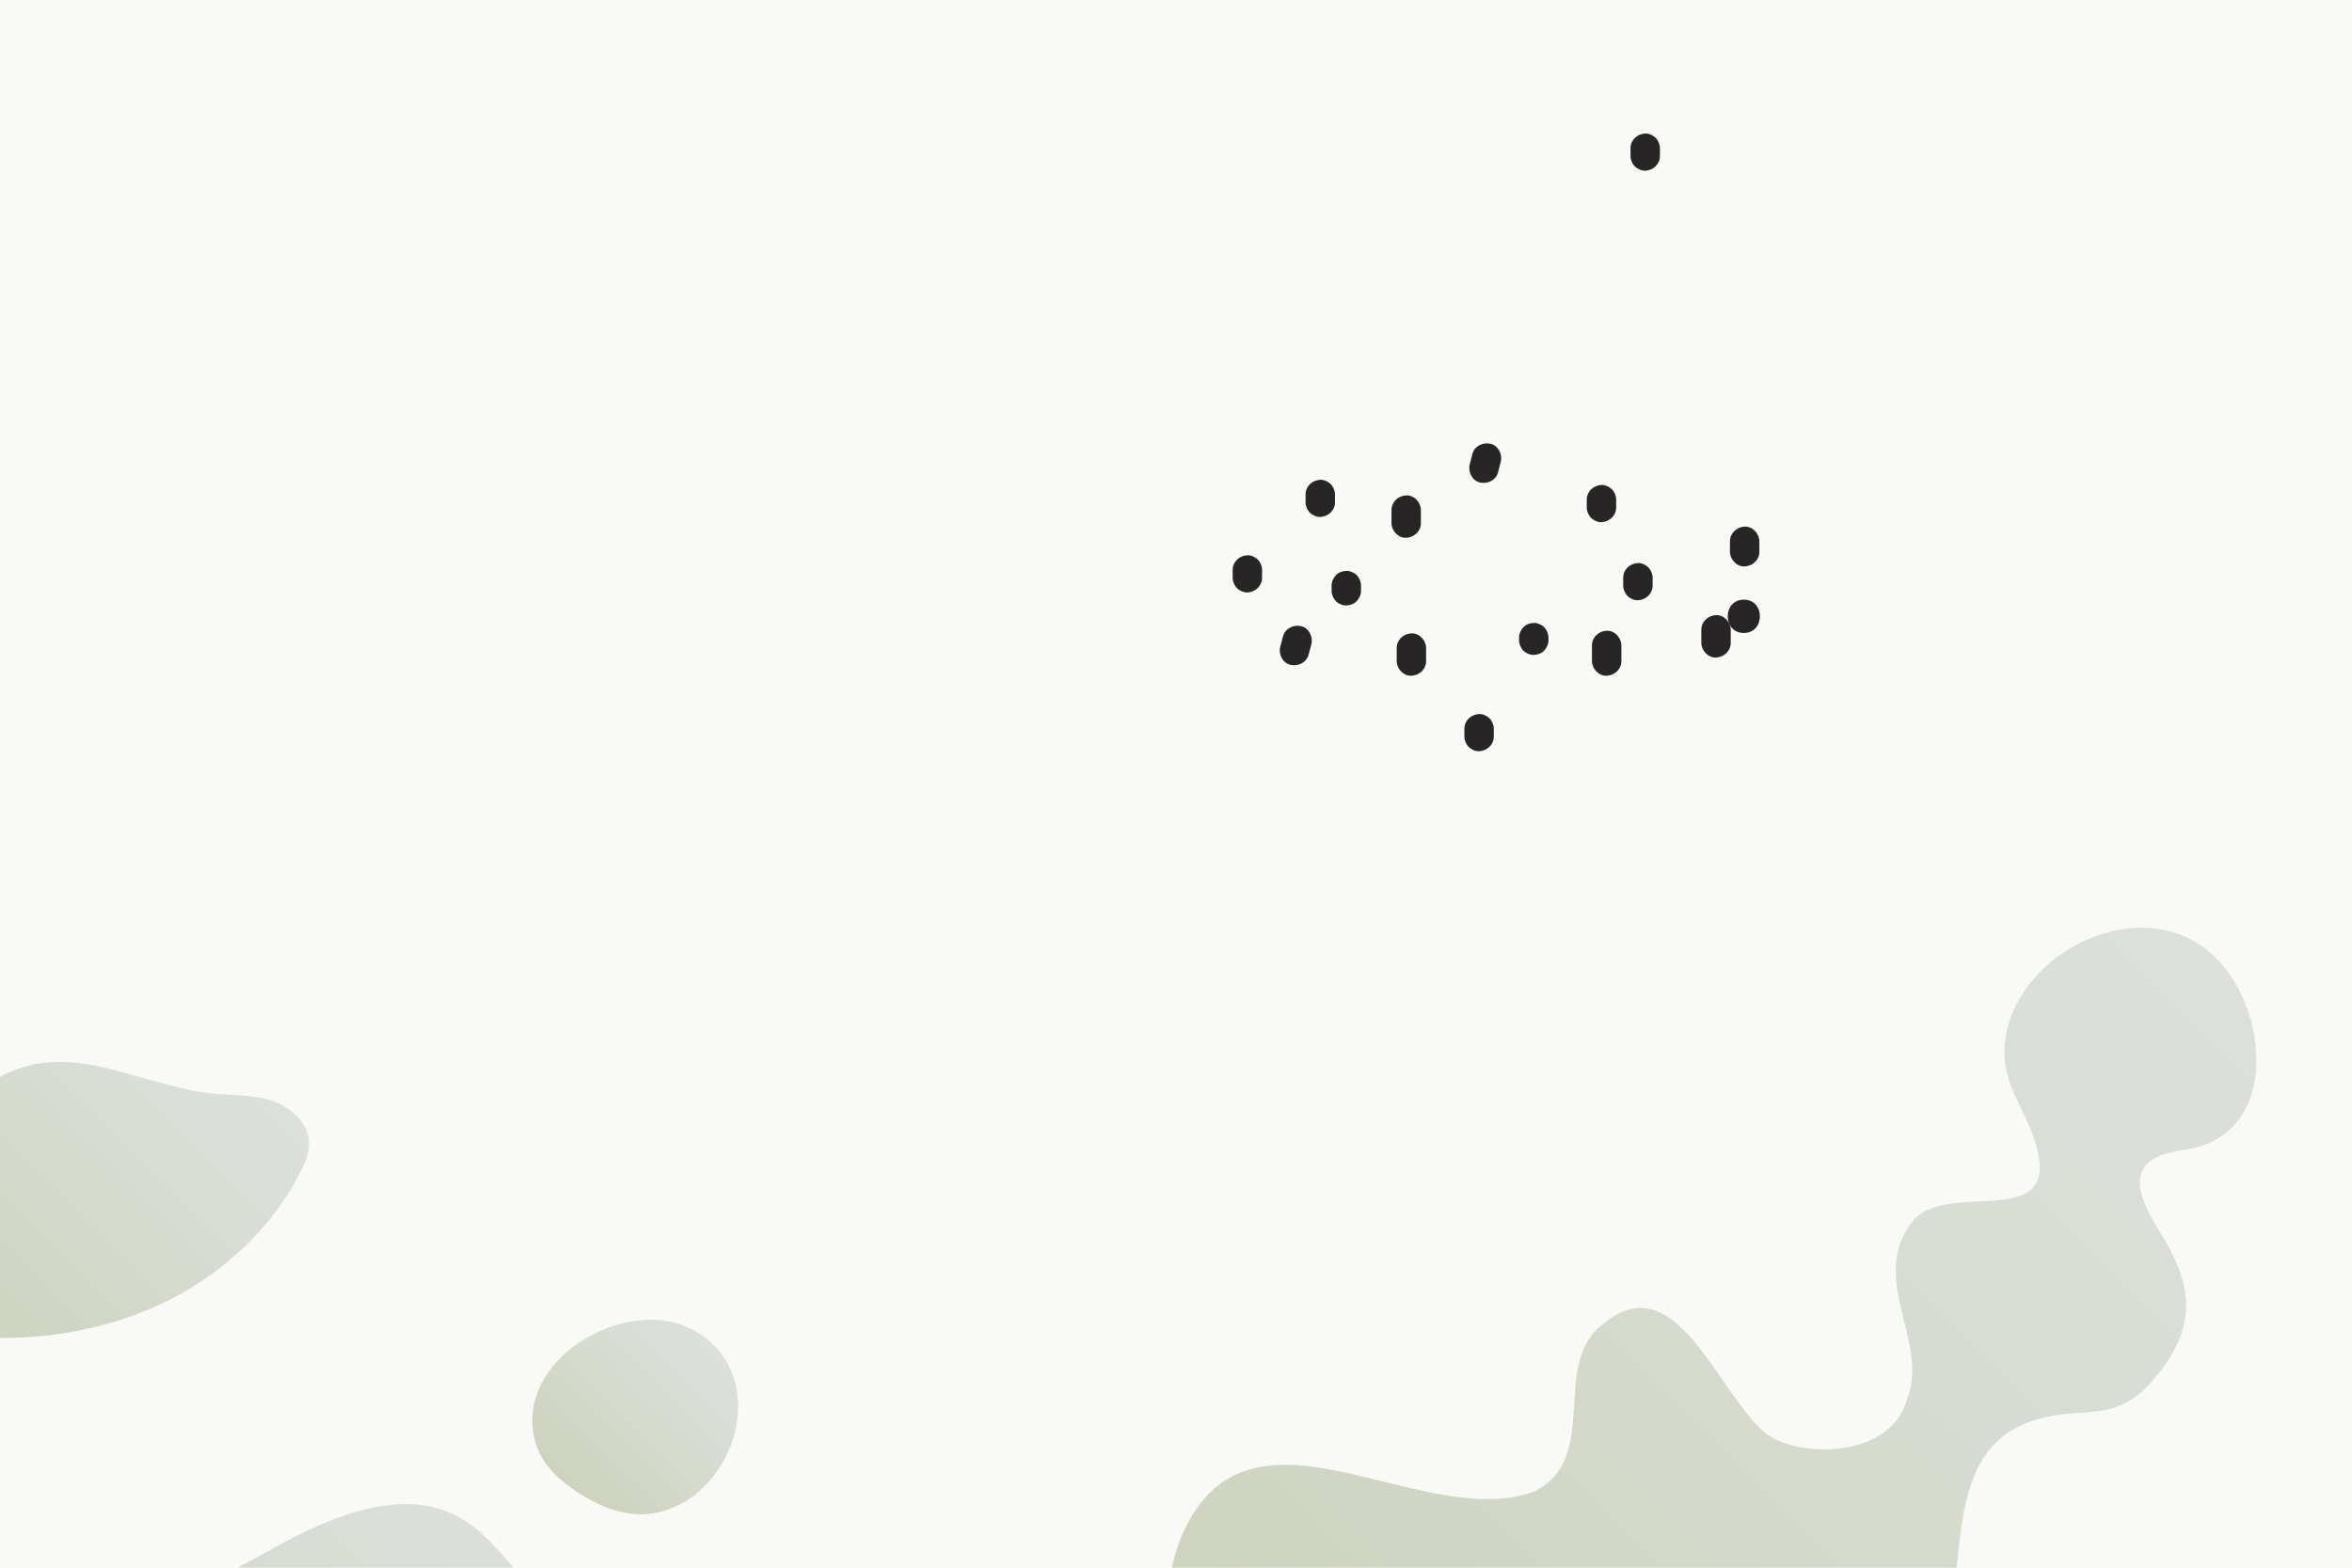
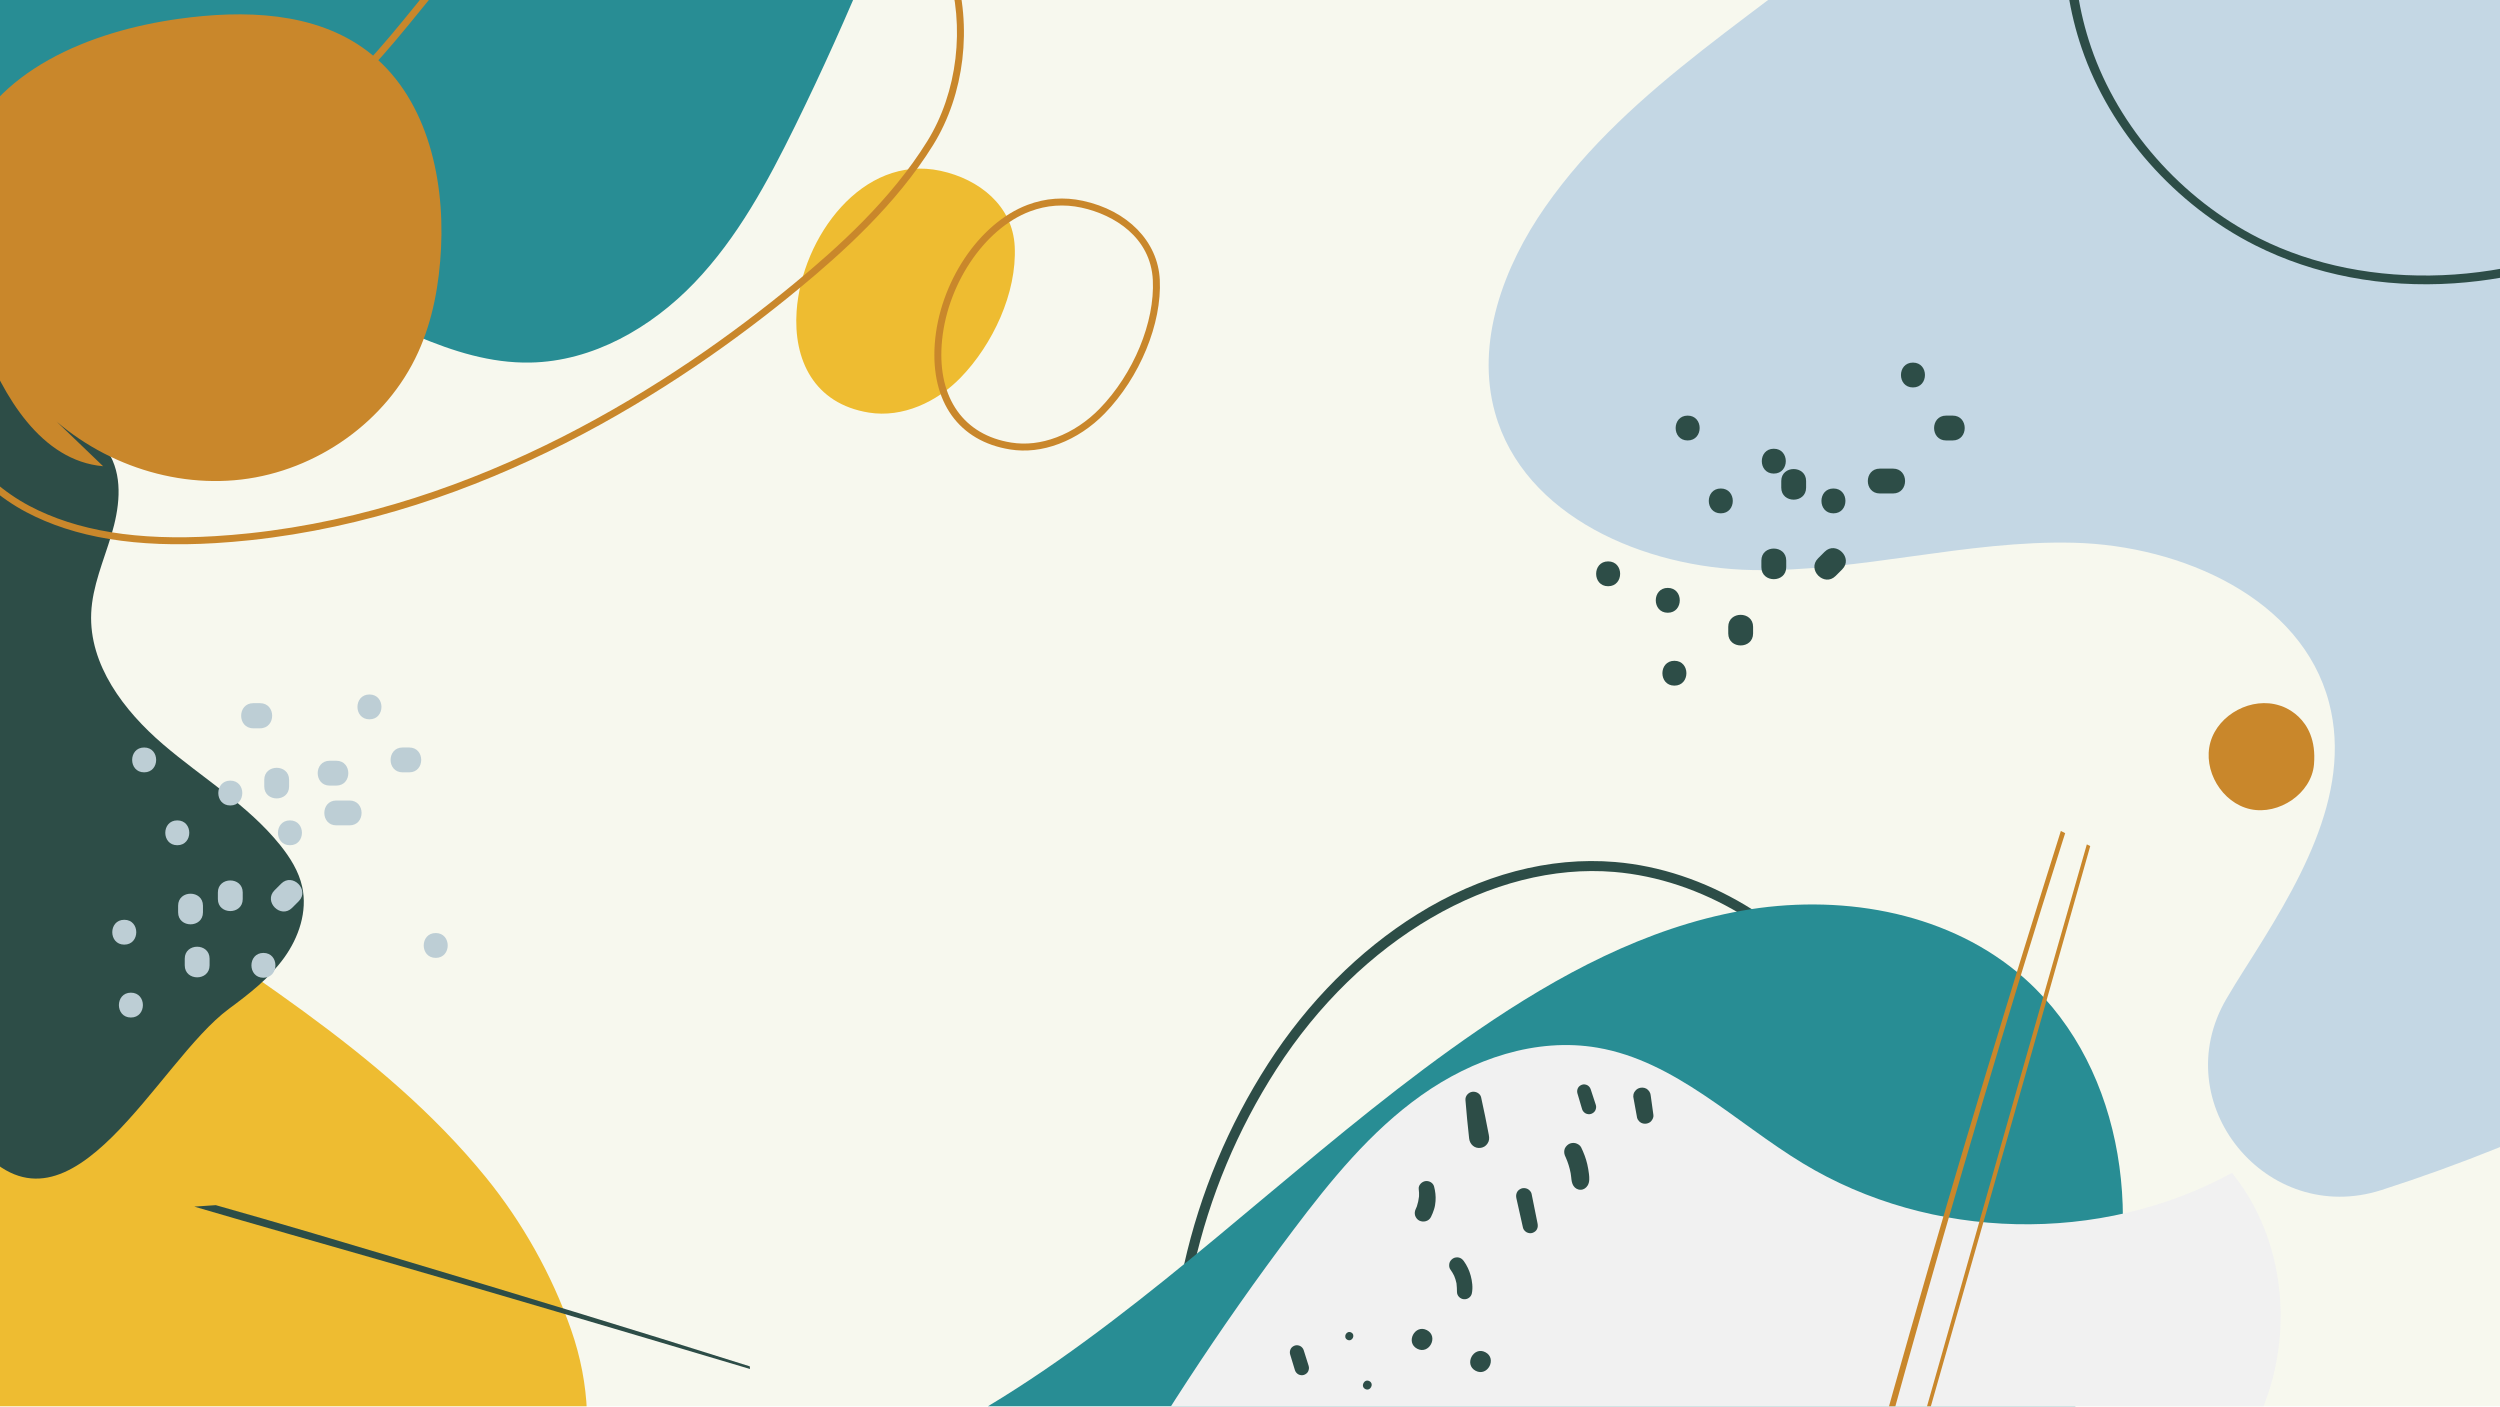
- <svg xmlns="http://www.w3.org/2000/svg" xmlns:xlink="http://www.w3.org/1999/xlink" version="1.1" x="0px" y="0px" viewBox="0 0 1200 800" style="enable-background:new 0 0 1200 800;" xml:space="preserve">
-   <g id="bg">
-     <rect style="fill:#F9FAF5;" width="1200" height="800" />
+ <svg xmlns="http://www.w3.org/2000/svg" xmlns:xlink="http://www.w3.org/1999/xlink" version="1.1" x="0px" y="0px" viewBox="0 0 752 423" style="enable-background:new 0 0 752 423;" xml:space="preserve">
+   <g id="BACKGROUND">
+     <rect x="164.5" y="-164.5" transform="matrix(6.123234e-17 -1 1 6.123234e-17 164.5 587.5)" style="fill:#F7F8EE;" width="423" height="752" />
  </g>
-   <g id="objects">
+   <g id="PRINT">
    <g>
-       <g>
-         <defs>
-           <rect id="SVGID_1_" width="1200" height="800" />
-         </defs>
-         <clipPath id="SVGID_00000023999000567927496530000007101471559119894946_">
-           <use xlink:href="#SVGID_1_" style="overflow:visible;" />
-         </clipPath>
-         <g style="clip-path:url(#SVGID_00000023999000567927496530000007101471559119894946_);">
-           <linearGradient id="SVGID_00000071530416885814799660000003126532430961709719_" gradientUnits="userSpaceOnUse" x1="273.044" y1="664.281" x2="512.071" y2="425.254">
-             <stop offset="0" style="stop-color:#CDD3BB" />
-             <stop offset="0.618" style="stop-color:#D7DCD3" />
-             <stop offset="1" style="stop-color:#DBE0DC" />
-           </linearGradient>
-           <path style="fill:url(#SVGID_00000071530416885814799660000003126532430961709719_);" d="M555.119,516.259      c-7.709-3.197-18.326-3.898-23.156-12.064c-5.442-9.201,1.207-20.534,2.663-31.13c4.496-32.742-24.415-52.494-52.017-57.986      c-20.037-3.985-32.068,11.773-45.815,23.403c-9.93,8.401-25.36,14.12-35.381,5.829c-15.016-12.424-7.344-51.135-12.105-68.874      c-5.581-20.796-18.214-39.358-40.744-43.276c-89.236-15.517-185.117,65.038-191.222,154.043      c-4.126,60.148,38.585,123.114,98.209,132.044c32.65,4.89,65.369-5.571,97.233-14.212c4.331-1.175,9.088-2.289,13.172-0.43      c9.691,4.411,6.316,18.816,9.297,29.042c11.522,39.496,86.581,4.408,113.232,21.152c26.073,16.38,37.021,51.555,75.945,47.566      c36.719-3.763,67.378-48.354,63.977-83.89c-1.664-17.381-13.12-35.943-30.174-42.323c-12.204-4.566-45.584,5.318-53.22-5.936      c-10.981-16.185,16.562-22.87,18.709-36.188C565.377,522.766,561.133,518.753,555.119,516.259z" transform="translate(701.8113, -305.2097) rotate(294.9258)" />
-           <linearGradient id="SVGID_00000021106390291901483470000007843655521468902295_" gradientUnits="userSpaceOnUse" x1="677.536" y1="939.117" x2="1129.188" y2="487.465">
-             <stop offset="0" style="stop-color:#CDD3BB" />
-             <stop offset="0.618" style="stop-color:#D7DCD3" />
-             <stop offset="1" style="stop-color:#DBE0DC" />
-           </linearGradient>
-           <path style="fill:url(#SVGID_00000021106390291901483470000007843655521468902295_);" d="M596.329,813.154      c0.554-12.185,3.646-24.25,9.259-35.085c35.882-69.26,120.129,3.833,177.263-16.943c33.752-16.876,8.438-63.286,33.752-84.381      c37.971-33.752,59.067,33.753,84.381,54.848c16.876,12.657,63.286,12.657,71.724-16.876      c12.657-29.533-21.095-63.286,4.219-92.819c20.256-20.256,79.801,9.062,59.657-44.134      c-4.819-12.726-13.191-24.553-13.823-38.144c-2.181-46.888,60.349-83.867,100.029-57.229      c34.794,23.36,43.883,97.289-8.389,104.376c-31.646,4.291-24.72,22.18-11.983,42.684c16.712,26.902,19.25,47.917-4.155,75.066      c-19.556,22.683-35.151,12.198-60.351,20.229c-48.164,15.349-32.536,75.149-47.045,112.434      c-38.466,98.846-146.205,161.711-249.661,125.093c-52.735-18.666-112.068-56.844-136.816-108.567      C598.375,841.135,595.697,827.067,596.329,813.154z" />
-           <linearGradient id="SVGID_00000175310995552267055940000002117978089571474362_" gradientUnits="userSpaceOnUse" x1="-219.239" y1="534.283" x2="272.465" y2="42.578">
-             <stop offset="0" style="stop-color:#CDD3BB" />
-             <stop offset="0.618" style="stop-color:#D7DCD3" />
-             <stop offset="1" style="stop-color:#DBE0DC" />
-           </linearGradient>
-           <path style="fill:url(#SVGID_00000175310995552267055940000002117978089571474362_);" d="M36.761-43.709      C75.888-76.802,120-102.552,146.224-83.004c38.57,28.751,6.556,99.394,12.721,137.632c6.686,41.462,40.07,68.413,68.056,96.393      c22.599,22.594,57.457,68.947,21.974,97.787c-11.744,9.545-27.999,10.916-41.709,17.323      c-16.919,7.906-29.739,24.067-33.589,42.341c-1.512,7.178-1.755,14.746-4.86,21.392c-6.479,13.866-22.92,19.428-37.647,23.592      c-20.605,5.826-69.756,9.783-66.243,41.854c2.809,25.647,37.931,38.373,50.572,57.714      c42.727,65.369-46.825,117.229-98.663,131.216c-67.81,18.296-139.921-0.455-203.29-25.921      c-39.523-15.883-60.37-64.136-60.182-104.96c0.153-33.321,14.388-62.095,47.536-73.02c17.27-5.691,36.637-4.743,53.268,2.607      c45.658,20.178,128.382,6.288,134.885-55.888c2.72-26.005-9.546-51.24-24.174-72.913      c-14.628-21.673-32.116-41.803-42.161-65.944c-23.407-56.251,4.339-109.886,38.689-154.359      C-26.876,18.67,3.098-15.237,36.761-43.709z" transform="translate(-853.4489, 765.0274) scale(0.5963078, 0.5963078)" />
-           <linearGradient id="SVGID_00000072986363637420529810000007982279640269357724_" gradientUnits="userSpaceOnUse" x1="50.905" y1="985.874" x2="261.726" y2="775.054">
-             <stop offset="0" style="stop-color:#CDD3BB" />
-             <stop offset="0.618" style="stop-color:#D7DCD3" />
-             <stop offset="1" style="stop-color:#DBE0DC" />
-           </linearGradient>
-           <path style="fill:url(#SVGID_00000072986363637420529810000007982279640269357724_);" d="M-5.897,925.043      c-28.911-17.442-52.688-53.052-28.659-79.516c24.588-27.078,85.262-13.903,117.642-26.888      c23.833-9.557,45.71-23.319,68.591-34.974c25.719-13.101,57.25-23.397,82.527-9.462c16.704,9.208,26.645,27.027,41.144,39.42      c17.052,14.575,39.647,21.032,57.764,34.259c45.167,32.975,26.384,81.893-26.043,80.495      c-42.315-1.128-80.622-24.839-122.772-26.749c-54.056-2.45-103.67,34.713-158.339,33.928      C16.059,935.413,4.734,931.456-5.897,925.043z" />
-           <linearGradient id="SVGID_00000085972388588799621580000012277644233808753551_" gradientUnits="userSpaceOnUse" x1="289.618" y1="758.78" x2="363.072" y2="685.326">
-             <stop offset="0" style="stop-color:#CDD3BB" />
-             <stop offset="0.618" style="stop-color:#D7DCD3" />
-             <stop offset="1" style="stop-color:#DBE0DC" />
-           </linearGradient>
-           <path style="fill:url(#SVGID_00000085972388588799621580000012277644233808753551_);" d="M273.781,737.869      c3.393,10.003,11.692,17.528,20.461,23.357c11.139,7.404,24.336,12.955,37.58,11.227c42.576-5.557,63.684-69.908,22.759-93.279      C319.569,659.179,259.295,695.15,273.781,737.869z" />
-           <linearGradient id="SVGID_00000067922890495641597320000002836514034130114206_" gradientUnits="userSpaceOnUse" x1="-31.379" y1="777.543" x2="134.152" y2="612.012">
-             <stop offset="0" style="stop-color:#CDD3BB" />
-             <stop offset="0.618" style="stop-color:#D7DCD3" />
-             <stop offset="1" style="stop-color:#DBE0DC" />
-           </linearGradient>
-           <path style="fill:url(#SVGID_00000067922890495641597320000002836514034130114206_);" d="M117.461,637.074      c12.383,2.112,25.232,0.977,37.432,3.973c12.2,2.996,24.421,11.964,25.285,24.496c0.444,6.443-2.182,12.681-5.112,18.437      c-16.936,33.261-45.963,59.747-79.601,75.922c-33.638,16.175-71.665,22.324-108.929,20.19c-8.198-0.47-17.09-1.654-22.861-7.495      c-5.665-5.733-6.813-14.409-7.625-22.427c-3.706-36.605-5.26-81.884,24.55-108.246      C28.433,599.624,65.985,628.294,117.461,637.074z" transform="scale(0.8748014, 0.8748014)" />
+       <defs>
+         <rect id="SVGID_1_" x="164.5" y="-164.5" transform="matrix(6.123234e-17 -1 1 6.123234e-17 164.5 587.5)" width="423" height="752" />
+       </defs>
+       <clipPath id="SVGID_00000018237266912563062290000014491882360085259686_">
+         <use xlink:href="#SVGID_1_" style="overflow:visible;" />
+       </clipPath>
+       <g style="clip-path:url(#SVGID_00000018237266912563062290000014491882360085259686_);">
+         <path style="fill:#2D4D47;" d="M579.423,381.528c-1.243-30.172-9.884-57.181-24.985-78.108     c-17.012-23.575-42.76-38.954-68.874-41.14c-36.592-3.063-76.468,20.229-101.612,59.335     c-11.738,18.254-20.099,38.246-24.851,59.42l-2.927-0.656c4.829-21.519,13.326-41.835,25.254-60.387     c11.938-18.565,27.439-34.109,44.831-44.95c19.184-11.959,39.777-17.405,59.555-15.752c26.976,2.258,53.539,18.099,71.058,42.374     c15.446,21.405,24.281,48.979,25.55,79.74L579.423,381.528z" />
+       </g>
+       <path style="clip-path:url(#SVGID_00000018237266912563062290000014491882360085259686_);fill:#EEBC31;" d="M-90.255,199.343    c7.721-22.658,38.152-26.055,51.184-5.975c17.312,26.675,42.73,49.079,68.793,67.956c40.357,29.228,85.039,54.195,116.464,92.866    c10.887,13.398,19.772,29.144,25.58,45.724c23.344,66.646-41.598,131.138-107.503,105.779c-0.721-0.277-1.441-0.564-2.161-0.86    c-34.548-14.208-63.022-40.253-86.865-69.009c-35.595-42.93-62.827-94.048-70.909-149.227    C-100.428,254.137-99.286,225.845-90.255,199.343z" />
+       <path style="clip-path:url(#SVGID_00000018237266912563062290000014491882360085259686_);fill:#2D4D47;" d="M84.276,254.213    c-9.729-12.108-23.451-20.214-35.237-30.329c-11.787-10.116-22.286-23.94-21.605-39.458c0.356-8.107,3.738-15.722,6.064-23.497    c2.326-7.775,3.524-16.541-0.253-23.723c-2.307-4.385-6.212-7.672-10.028-10.833C15.863,120.281,9.212,101.759,0,106.355    c-53.742,26.814-45.898,194.671-5.954,239.199c27.592,30.758,53.202-26.142,74.817-42.105c6.081-4.491,12.156-9.203,16.587-15.328    c4.43-6.126,7.07-13.938,5.462-21.324C89.895,262.12,87.273,257.943,84.276,254.213z" />
+       <g style="clip-path:url(#SVGID_00000018237266912563062290000014491882360085259686_);">
+         <path style="fill:#2D4D47;" d="M139.502,386.343c17.477,5.1,34.936,10.26,52.392,15.431c11.236,3.328,22.471,6.661,33.7,10.016     l-0.054-0.794c-8.889-2.806-17.78-5.602-26.682-8.365c-17.486-5.429-34.995-10.777-52.523-16.068     c-17.443-5.266-34.901-10.483-52.371-15.658c-9.668-2.864-19.359-5.646-29.059-8.396l-6.468,0.44     c9.52,2.783,19.043,5.556,28.582,8.271C104.53,376.203,122.025,381.242,139.502,386.343z" />
+         <path style="fill:#2D4D47;" d="M97.978,360.256c5.241,1.759,10.48,3.524,15.721,5.283c25.008,8.397,50.024,16.772,75.024,25.192     c12.09,4.072,24.181,8.142,36.269,12.217l-0.054-0.798c-8.94-3.021-17.875-6.053-26.817-9.068     c-25.005-8.432-49.989-16.929-74.981-25.401c-7.485-2.537-14.971-5.07-22.455-7.61L97.978,360.256z" transform="scale(2.307415, 2.307415)" />
+         <path style="fill:#2D4D47;" d="M169.923,404.981c18.687,5.768,37.391,11.671,56.336,16.579l-0.099-1.451     c-15.017-3.925-29.89-8.46-44.702-13.055c-31.287-9.707-62.607-19.304-94.018-28.603c-16.155-4.783-32.329-9.504-48.517-14.174     l-4.466,0.304c13.703,3.95,27.4,7.921,41.08,11.952C107.058,385.82,138.525,395.29,169.923,404.981z" transform="translate(-572.7295, -636.0078) rotate(217.0314)" />
+       </g>
+       <path style="clip-path:url(#SVGID_00000018237266912563062290000014491882360085259686_);fill:#C4D7E4;" d="M565.43-26.662    c-33.762,29.609-74.884,52.024-100.591,88.844c-12.587,18.028-21.052,40.819-15.129,61.993    c8.732,31.216,44.934,46.657,77.343,47.294c32.408,0.637,64.38-9.023,96.785-8.209c32.404,0.814,68.513,16.717,76.734,48.071    c7.368,28.102-10.043,56.031-25.622,80.553c-1.759,2.769-3.51,5.613-5.215,8.518c-18.426,31.404,11.967,68.7,46.632,57.558    c94.484-30.37,180.152-88.215,242.93-165.149c26.58-32.573,50.095-71.97,46.318-113.841    c-7.11-78.819-102.147-120.143-129.527-194.395c-10.537-28.576-10.127-59.828-14.393-89.985    c-4.265-30.157-15.051-62.026-40.451-78.832c-29.381-19.439-70.266-12.2-99.175,7.936    c-42.464,29.578-55.403,66.185-69.052,112.474C637.493-111.193,606.692-62.848,565.43-26.662z" />
+       <path style="clip-path:url(#SVGID_00000018237266912563062290000014491882360085259686_);fill:#EEBC31;" d="M606.032,24.549    c-10.776,7.486-22.003,14.957-29.483,25.737c-7.479,10.78-10.372,25.901-3.346,36.983c8.096,12.77,25.159,15.43,39.993,18.356    c42.618,8.408,85.578,32.274,101.628,72.639c10.859,27.31,7.946,58.051,2.423,86.917c-5.523,28.865-13.523,57.702-12.32,87.067    c1.204,29.364,13.699,60.35,39.459,74.498c17.781,9.766,39.616,10.176,59.152,4.713c19.537-5.463,37.125-16.322,53.538-28.244    c24.827-18.034,48.996-41.101,54.64-71.263c4.329-23.134-2.984-46.741-11.11-68.83c-12.29-33.406-26.693-66.163-35.421-100.671    c-8.728-34.509-11.525-71.523-0.489-105.365c16.956-51.999,63.666-89.339,84.521-139.901    c11.072-26.843,13.322-60.428-5.434-82.595c-15.284-18.063-40.808-24.087-64.463-23.507c-26.917,0.66-60.996,8.494-82.108,26.364    c-20.073,16.99-35.129,44.638-53.044,64.721C703.123-51.819,656.673-10.629,606.032,24.549z" transform="scale(1.086949, 1.086949) rotate(142.5802)" />
+       <path style="clip-path:url(#SVGID_00000018237266912563062290000014491882360085259686_);fill:#288D94;" d="M168.758,457.779    c53.286,5.655,105.708-17.817,149.589-48.573c43.88-30.756,82.086-69.081,126.29-99.369c24.097-16.51,50.457-30.759,79.214-35.883    c28.757-5.124,60.331-0.119,82.887,18.44c31.33,25.779,38.751,73.062,25.699,111.477c-13.052,38.415-42.948,68.918-75.776,92.76    c-64.301,46.699-153.915,15.519-232.881,24.451c-31.387,3.55-63.694,7.035-94.134-1.402    C199.206,511.243,173.521,489.004,168.758,457.779z" />
+       <path style="clip-path:url(#SVGID_00000018237266912563062290000014491882360085259686_);fill:#F1F1F1;" d="M328.655,462.347    c18.004-32.045,38.157-62.883,60.278-92.238c11.298-14.992,23.32-29.8,38.632-40.661c15.312-10.862,34.469-17.482,52.971-14.3    c23.465,4.036,41.373,22.407,61.728,34.757c38.539,23.383,89.572,24.528,129.121,2.899c19.071,23.492,19.29,59.566,1.92,84.343    c-13.84,19.741-36.592,30.908-58.363,41.266c-34.949,16.628-70.886,33.53-109.466,36.612    C444.192,519.92,379.071,497.531,328.655,462.347z" />
+       <path style="clip-path:url(#SVGID_00000018237266912563062290000014491882360085259686_);fill:#C4D7E4;" d="M158.689,476.956    c52.441-64.811,125.275-112.871,205.489-135.594C317.854,410.949,240.285,458.783,158.689,476.956z" transform="scale(1.749312, 1.749312)" />
+       <g style="clip-path:url(#SVGID_00000018237266912563062290000014491882360085259686_);">
+         <g>
+           <path style="fill:#C9872B;" d="M627.719,253.988c-7.355,25.721-14.741,51.433-22.034,77.172      c-7.366,25.999-14.719,52.002-22.104,77.996c-5.796,20.397-11.591,40.794-17.388,61.191h1.127      c4.87-17.097,9.74-34.193,14.609-51.29c7.402-25.99,14.83-51.971,22.251-77.956c7.421-25.984,14.77-51.988,22.129-77.989      c0.812-2.871,1.624-5.741,2.436-8.612C628.4,254.333,628.061,254.158,627.719,253.988z" />
+           <path style="fill:#C9872B;" d="M619.906,249.95c-7.574,24.037-15.022,48.112-22.316,72.236      c-7.976,26.378-15.744,52.819-23.304,79.32c-6.533,22.9-12.879,45.853-19.1,68.84h2.088c5.211-19.5,10.495-38.981,15.93-58.42      c7.42-26.538,15.049-53.018,22.885-79.437c7.836-26.417,15.881-52.777,24.212-79.043c0.299-0.941,0.603-1.881,0.902-2.823      C620.769,250.399,620.338,250.175,619.906,249.95z" />
        </g>
      </g>
-       <g>
+       <g style="clip-path:url(#SVGID_00000018237266912563062290000014491882360085259686_);">
+         <path style="fill:#2D4D47;" d="M445.516,330.062c-0.263-1.17-1.613-1.834-2.711-1.643c-1.142,0.199-2.092,1.254-2,2.461     c0.294,3.863,0.693,7.706,1.109,11.557c0.194,1.797,1.675,3.156,3.544,2.83c0.819-0.142,1.45-0.541,1.932-1.217     c0.598-0.84,0.64-1.657,0.451-2.641C447.11,337.614,446.365,333.832,445.516,330.062z" />
+         <path style="fill:#2D4D47;" d="M460.692,359.053c-0.113-0.563-0.68-1.148-1.166-1.405c-0.518-0.273-1.257-0.369-1.818-0.169     c-0.581,0.207-1.134,0.591-1.405,1.166c-0.282,0.598-0.314,1.172-0.169,1.818c0.663,2.959,1.326,5.919,1.988,8.878     c0.122,0.545,0.641,1.095,1.118,1.346c0.496,0.262,1.204,0.354,1.742,0.162c0.557-0.199,1.086-0.566,1.346-1.118     c0.273-0.58,0.288-1.117,0.162-1.742C461.891,365.011,461.291,362.032,460.692,359.053z" />
+         <path style="fill:#2D4D47;" d="M477.445,350.171c-0.408-1.772-1.067-3.446-1.852-5.082c-0.29-0.605-1.125-1.1-1.75-1.237     c-0.648-0.143-1.492-0.029-2.049,0.352c-0.598,0.408-1.11,1.015-1.237,1.751c-0.13,0.746,0.017,1.373,0.352,2.049     c0.02,0.04,0.038,0.08,0.057,0.119c0.684,1.534,1.179,3.141,1.49,4.791c0.061,0.403,0.123,0.805,0.161,1.211     c0.08,0.862,0.198,1.859,0.695,2.6c0.495,0.737,1.294,1.198,2.196,1.158c0.908-0.04,1.609-0.556,2.069-1.311     c0.607-0.995,0.516-2.31,0.386-3.42C477.844,352.151,477.671,351.152,477.445,350.171z" />
+         <path style="fill:#2D4D47;" d="M475.892,333.636c0.156,0.527,0.573,1.018,1.057,1.273c0.469,0.247,1.139,0.335,1.648,0.153     c0.526-0.188,1.027-0.536,1.273-1.057c0.242-0.514,0.334-1.095,0.153-1.648c-0.515-1.567-1.029-3.134-1.543-4.701     c-0.169-0.514-0.539-0.976-1.021-1.23c-0.453-0.239-1.1-0.323-1.59-0.147c-0.509,0.181-0.993,0.517-1.23,1.02     c-0.238,0.505-0.309,1.047-0.147,1.591C474.958,330.473,475.425,332.054,475.892,333.636z" />
+         <path style="fill:#2D4D47;" d="M497.349,335.418c-0.266-1.921-0.532-3.841-0.798-5.762c-0.022-0.459-0.154-0.885-0.395-1.277     c-0.144-0.176-0.288-0.352-0.433-0.529c-0.582-0.597-1.459-0.792-2.251-0.654c-0.711,0.124-1.26,0.47-1.678,1.058     c-0.233,0.273-0.382,0.59-0.448,0.951c-0.098,0.453-0.079,0.901,0.057,1.344c0.347,1.906,0.694,3.813,1.041,5.719     c0.087,0.323,0.245,0.601,0.472,0.836c0.191,0.279,0.443,0.493,0.754,0.642c0.513,0.242,1.035,0.33,1.597,0.233     c0.516-0.09,1.053-0.325,1.404-0.734C497.087,336.762,497.44,336.077,497.349,335.418z" />
+         <path style="fill:#2D4D47;" d="M431.811,361.264c0.11-1.468-0.069-2.948-0.443-4.37c-0.3-1.138-1.548-1.802-2.656-1.609     c-1.062,0.185-2.127,1.242-1.958,2.41c0.105,0.729,0.125,1.463,0.088,2.197c-0.111,1.012-0.33,2.028-0.651,2.994     c-0.108,0.266-0.211,0.533-0.339,0.79c-0.298,0.605-0.384,1.32-0.183,1.97c0.187,0.606,0.681,1.247,1.263,1.522     c1.256,0.592,2.83,0.208,3.492-1.081c0.386-0.752,0.69-1.55,0.948-2.354C431.634,362.914,431.747,362.121,431.811,361.264z" />
+         <path style="fill:#2D4D47;" d="M415.242,383.194c0.017-2.262-0.161-4.534-0.263-6.793c-0.026-0.587-0.305-1.198-0.734-1.601     c-0.423-0.397-1.114-0.683-1.702-0.632c-1.242,0.109-2.313,1.131-2.232,2.436c0.139,2.259,0.204,4.537,0.462,6.785     c0.067,0.584,0.263,1.12,0.703,1.533c0.405,0.38,1.066,0.654,1.63,0.605C414.362,385.416,415.232,384.447,415.242,383.194z" transform="scale(1.689744, 1.689744) rotate(181.2687)" />
+         <path style="fill:#2D4D47;" d="M397.047,380.184c-0.056-0.536-0.246-1.036-0.648-1.413c-0.373-0.35-0.983-0.603-1.502-0.557     c-0.523,0.046-1.063,0.239-1.414,0.648c-0.346,0.404-0.621,0.955-0.557,1.503c0.163,1.392,0.326,2.785,0.49,4.177     c0.063,0.533,0.239,1.019,0.64,1.396c0.369,0.346,0.972,0.596,1.485,0.551c0.516-0.045,1.049-0.236,1.397-0.641     c0.345-0.401,0.608-0.94,0.55-1.485C397.341,382.97,397.194,381.577,397.047,380.184z" transform="translate(-172.2123, 623.5185) scale(1.63902, 1.63902) rotate(110.5177)" />
+         <path style="fill:#2D4D47;" d="M392.157,406.152c-0.165-0.525-0.558-1.002-1.045-1.259c-0.464-0.245-1.126-0.331-1.629-0.151     c-0.52,0.186-1.015,0.53-1.258,1.045c-0.243,0.515-0.32,1.074-0.151,1.628c0.479,1.578,0.959,3.155,1.439,4.733     c0.161,0.529,0.569,1.016,1.057,1.273c0.469,0.247,1.139,0.334,1.648,0.153c0.526-0.188,1.027-0.536,1.273-1.057     c0.244-0.518,0.329-1.09,0.153-1.648C393.147,409.297,392.652,407.725,392.157,406.152z" />
+         <path style="fill:#2D4D47;" d="M429.223,400.113c-3.592-1.894-6.543,3.686-2.944,5.583     C429.871,407.591,432.821,402.01,429.223,400.113z" />
+         <path style="fill:#2D4D47;" d="M442.39,383.729c-0.415-1.56-1.13-3.088-2.077-4.396c-0.379-0.524-0.865-0.928-1.514-1.07     c-0.561-0.123-1.29-0.025-1.772,0.305c-0.517,0.353-0.96,0.878-1.07,1.514c-0.101,0.581-0.064,1.283,0.304,1.772     c0.456,0.605,0.831,1.261,1.162,1.941c0.299,0.717,0.53,1.459,0.687,2.221c0.121,0.885,0.126,1.762,0.15,2.657     c0.03,1.128,0.972,2.041,2.066,2.136c1.102,0.095,2.168-0.637,2.403-1.749C443.094,387.334,442.838,385.413,442.39,383.729z" />
+         <path style="fill:#2D4D47;" d="M446.812,406.752c-3.593-1.895-6.543,3.686-2.944,5.583     C447.46,414.23,450.41,408.65,446.812,406.752z" />
+         <path style="fill:#2D4D47;" d="M411.912,415.443c-1.528-0.806-2.782,1.567-1.252,2.374     C412.187,418.623,413.442,416.25,411.912,415.443z" />
+         <path style="fill:#2D4D47;" d="M406.447,400.81c-1.414-0.746-2.575,1.451-1.159,2.198     C406.702,403.754,407.863,401.557,406.447,400.81z" />
+       </g>
+       <g style="clip-path:url(#SVGID_00000018237266912563062290000014491882360085259686_);">
        <g>
-           <path style="fill:#272525;" d="M628.913,290.848c0,1.328,0,2.657,0,3.985c0,1.923,0.837,3.943,2.197,5.303      c1.301,1.301,3.435,2.28,5.303,2.197c4.064-0.182,7.5-3.295,7.5-7.5c0-1.328,0-2.657,0-3.985c0-1.923-0.837-3.943-2.197-5.303      c-1.301-1.301-3.435-2.28-5.303-2.197C632.35,283.53,628.913,286.644,628.913,290.848L628.913,290.848z" />
+           <g>
+             <path style="fill:#BDCED5;" d="M86.964,236.557c0-0.664,0-1.329,0-1.993c0-4.809-7.475-4.818-7.475,0c0,0.664,0,1.329,0,1.993       C79.49,241.366,86.964,241.374,86.964,236.557L86.964,236.557z" />
+           </g>
+           <g>
+             <path style="fill:#BDCED5;" d="M78.991,246.523c0-0.664,0-1.329,0-1.993c0-4.81-7.475-4.818-7.475,0c0,0.664,0,1.329,0,1.993       C71.516,251.333,78.991,251.34,78.991,246.523L78.991,246.523z" transform="rotate(158.5968)" />
+           </g>
+           <g>
+             <path style="fill:#BDCED5;" d="M87.213,254.247c4.81,0,4.818-7.475,0-7.475C82.404,246.772,82.396,254.247,87.213,254.247       L87.213,254.247z" />
+           </g>
+           <g>
+             <path style="fill:#BDCED5;" d="M101.166,228.833c-0.664,0-1.329,0-1.993,0c-4.81,0-4.818,7.475,0,7.475       c0.664,0,1.329,0,1.993,0C105.976,236.307,105.984,228.833,101.166,228.833L101.166,228.833z" />
+           </g>
+           <g>
+             <path style="fill:#BDCED5;" d="M75.254,216.375c0.664,0,1.329,0,1.993,0c4.81,0,4.818-7.475,0-7.475c-0.664,0-1.329,0-1.993,0       C70.444,208.9,70.436,216.375,75.254,216.375L75.254,216.375z" transform="scale(1.012497, 1.012497)" />
+           </g>
+           <g>
+             <path style="fill:#BDCED5;" d="M105.152,240.792c-1.329,0-2.658,0-3.986,0c-4.81,0-4.818,7.475,0,7.475       c1.329,0,2.658,0,3.986,0C109.962,248.267,109.97,240.792,105.152,240.792L105.152,240.792z" />
+           </g>
+           <g>
+             <path style="fill:#BDCED5;" d="M65.537,268.449c0,0.664,0,1.329,0,1.993c0,4.81,7.475,4.818,7.475,0c0-0.664,0-1.329,0-1.993       C73.011,263.639,65.537,263.631,65.537,268.449L65.537,268.449z" />
+           </g>
+           <g>
+             <path style="fill:#BDCED5;" d="M53.328,254.247c4.81,0,4.817-7.475,0-7.475C48.518,246.772,48.51,254.247,53.328,254.247       L53.328,254.247z" />
+           </g>
+           <g>
+             <path style="fill:#BDCED5;" d="M87.863,273.085c0.664-0.664,1.329-1.329,1.993-1.993c3.406-3.406-1.878-8.693-5.285-5.285       c-0.664,0.664-1.329,1.329-1.993,1.993C79.172,271.205,84.455,276.492,87.863,273.085L87.863,273.085z" />
+           </g>
+           <g>
+             <path style="fill:#BDCED5;" d="M53.577,272.435c0,0.664,0,1.329,0,1.993c0,4.81,7.475,4.818,7.475,0c0-0.664,0-1.329,0-1.993       C61.052,267.626,53.577,267.617,53.577,272.435L53.577,272.435z" />
+           </g>
+           <g>
+             <path style="fill:#BDCED5;" d="M63.045,290.375c0-0.664,0-1.329,0-1.993c0-4.81-7.475-4.818-7.475,0c0,0.664,0,1.329,0,1.993       C55.57,295.184,63.045,295.192,63.045,290.375L63.045,290.375z" />
+           </g>
+           <g>
+             <path style="fill:#BDCED5;" d="M79.24,294.112c4.81,0,4.818-7.475,0-7.475C74.431,286.637,74.423,294.112,79.24,294.112       L79.24,294.112z" />
+           </g>
+           <g>
+             <path style="fill:#BDCED5;" d="M37.382,284.146c4.81,0,4.818-7.475,0-7.475C32.572,276.671,32.564,284.146,37.382,284.146       L37.382,284.146z" />
+           </g>
+           <g>
+             <path style="fill:#BDCED5;" d="M69.274,242.287c4.81,0,4.818-7.475,0-7.475C64.464,234.813,64.456,242.287,69.274,242.287       L69.274,242.287z" />
+           </g>
+           <g>
+             <path style="fill:#BDCED5;" d="M43.362,232.321c4.81,0,4.818-7.475,0-7.475C38.552,224.846,38.544,232.321,43.362,232.321       L43.362,232.321z" />
+           </g>
+           <g>
+             <path style="fill:#BDCED5;" d="M19.442,276.172c4.81,0,4.818-7.475,0-7.475C14.633,268.698,14.625,276.172,19.442,276.172       L19.442,276.172z" transform="translate(-162.8826, 635.1977)" />
+           </g>
+           <g>
+             <path style="fill:#BDCED5;" d="M39.375,306.071c4.81,0,4.818-7.475,0-7.475C34.565,298.597,34.558,306.071,39.375,306.071       L39.375,306.071z" />
+           </g>
+           <g>
+             <path style="fill:#BDCED5;" d="M105.152,274.179c4.81,0,4.818-7.475,0-7.475C100.343,266.705,100.335,274.179,105.152,274.179       L105.152,274.179z" transform="translate(857.1858, -110.5318)" />
+           </g>
+           <g>
+             <path style="fill:#BDCED5;" d="M111.132,216.375c4.81,0,4.818-7.475,0-7.475C106.323,208.9,106.315,216.375,111.132,216.375       L111.132,216.375z" />
+           </g>
+           <g>
+             <path style="fill:#BDCED5;" d="M131.065,288.132c4.81,0,4.818-7.475,0-7.475C126.255,280.657,126.247,288.132,131.065,288.132       L131.065,288.132z" />
+           </g>
+           <g>
+             <path style="fill:#BDCED5;" d="M121.099,232.321c0.664,0,1.329,0,1.993,0c4.81,0,4.818-7.475,0-7.475c-0.664,0-1.329,0-1.993,0       C116.289,224.846,116.281,232.321,121.099,232.321L121.099,232.321z" />
+           </g>
+         </g>
+       </g>
+       <g style="clip-path:url(#SVGID_00000018237266912563062290000014491882360085259686_);">
+         <g>
+           <path style="fill:#2D4D47;" d="M551.25,136.725c0-0.664,0-1.329,0-1.993c0-4.81-7.475-4.818-7.475,0c0,0.664,0,1.329,0,1.993      C543.775,141.535,551.25,141.543,551.25,136.725L551.25,136.725z" transform="translate(243.5948, 431.8673)" />
        </g>
        <g>
-           <path style="fill:#272525;" d="M666.108,252.326c0,1.328,0,2.657,0,3.985c0,1.923,0.837,3.943,2.197,5.303      c1.301,1.301,3.435,2.28,5.303,2.197c4.064-0.182,7.5-3.295,7.5-7.5c0-1.328,0-2.657,0-3.985c0-1.923-0.837-3.943-2.197-5.303      c-1.301-1.301-3.435-2.28-5.303-2.197C669.544,245.008,666.108,248.121,666.108,252.326L666.108,252.326z" />
+           <path style="fill:#2D4D47;" d="M543.277,146.691c0-0.664,0-1.329,0-1.993c0-4.81-7.475-4.818-7.475,0c0,0.664,0,1.329,0,1.993      C535.802,151.501,543.277,151.509,543.277,146.691L543.277,146.691z" />
        </g>
        <g>
-           <path style="fill:#272525;" d="M709.944,260.296c0,2.214,0,4.428,0,6.642c0,3.923,3.45,7.681,7.5,7.5      c4.063-0.182,7.5-3.295,7.5-7.5c0-2.214,0-4.428,0-6.642c0-3.923-3.45-7.681-7.5-7.5      C713.381,252.978,709.944,256.091,709.944,260.296L709.944,260.296z" />
+           <path style="fill:#2D4D47;" d="M551.499,154.415c4.81,0,4.818-7.475,0-7.475C546.69,146.941,546.681,154.415,551.499,154.415      L551.499,154.415z" />
        </g>
        <g>
-           <path style="fill:#272525;" d="M679.392,298.819c0,0.886,0,1.771,0,2.657c0,1.923,0.837,3.943,2.197,5.303      c0.679,0.731,1.484,1.248,2.414,1.551c0.894,0.469,1.857,0.685,2.89,0.646c1.94-0.087,3.951-0.724,5.303-2.197      c1.347-1.467,2.197-3.271,2.197-5.303c0-0.886,0-1.771,0-2.657c0-1.923-0.837-3.943-2.197-5.303      c-0.679-0.731-1.484-1.248-2.414-1.551c-0.894-0.47-1.857-0.685-2.89-0.646c-1.94,0.087-3.951,0.724-5.303,2.197      C680.241,294.983,679.392,296.786,679.392,298.819L679.392,298.819z" />
+           <path style="fill:#2D4D47;" d="M565.452,129.001c-0.664,0-1.329,0-1.993,0c-4.81,0-4.818,7.475,0,7.475c0.664,0,1.329,0,1.993,0      C570.261,136.476,570.269,129.001,565.452,129.001L565.452,129.001z" transform="translate(665.7247, 618.3276) rotate(276.3965)" />
        </g>
        <g>
-           <path style="fill:#272525;" d="M731.198,294.833c0,1.328,0,2.657,0,3.985c0,1.923,0.837,3.943,2.197,5.303      c1.301,1.301,3.435,2.28,5.303,2.197c4.064-0.182,7.5-3.295,7.5-7.5c0-1.328,0-2.657,0-3.985c0-1.923-0.837-3.943-2.197-5.303      c-1.301-1.301-3.435-2.28-5.303-2.197C734.635,287.515,731.198,290.629,731.198,294.833L731.198,294.833z" transform="translate(100.7018, -219.2057)" />
+           <path style="fill:#2D4D47;" d="M539.54,116.543c0.664,0,1.329,0,1.993,0c4.81,0,4.818-7.474,0-7.474c-0.664,0-1.329,0-1.993,0      C534.73,109.069,534.722,116.543,539.54,116.543L539.54,116.543z" transform="translate(-874.6627, -75.2386) scale(1.199715, 1.199715) rotate(150.6858)" />
        </g>
        <g>
-           <path style="fill:#272525;" d="M654.592,324.766c-0.469,1.764-0.939,3.528-1.408,5.292c-1.008,3.787,1.266,8.321,5.238,9.226      c3.935,0.896,8.147-1.181,9.226-5.238c0.469-1.764,0.939-3.528,1.408-5.292c1.008-3.787-1.266-8.321-5.238-9.226      C659.883,318.632,655.672,320.709,654.592,324.766L654.592,324.766z" />
+           <path style="fill:#2D4D47;" d="M569.438,140.961c-1.329,0-2.658,0-3.987,0c-4.809,0-4.818,7.475,0,7.475      c1.329,0,2.658,0,3.987,0C574.248,148.435,574.256,140.961,569.438,140.961L569.438,140.961z" />
        </g>
        <g>
-           <path style="fill:#272525;" d="M785.191,285.065c9.652,0,9.668-15,0-15C775.539,270.065,775.523,285.065,785.191,285.065      L785.191,285.065z" transform="scale(1.133104, 1.133104)" />
+           <path style="fill:#2D4D47;" d="M529.822,168.617c0,0.664,0,1.329,0,1.993c0,4.81,7.475,4.818,7.475,0c0-0.664,0-1.329,0-1.993      C537.297,163.808,529.822,163.8,529.822,168.617L529.822,168.617z" />
        </g>
        <g>
-           <path style="fill:#272525;" d="M712.601,330.699c0,2.214,0,4.428,0,6.642c0,3.923,3.45,7.681,7.5,7.5      c4.064-0.182,7.5-3.295,7.5-7.5c0-2.214,0-4.428,0-6.642c0-3.923-3.45-7.681-7.5-7.5      C716.037,323.382,712.601,326.495,712.601,330.699L712.601,330.699z" />
+           <path style="fill:#2D4D47;" d="M517.614,154.415c4.81,0,4.817-7.475,0-7.475C512.804,146.941,512.796,154.415,517.614,154.415      L517.614,154.415z" />
        </g>
        <g>
-           <path style="fill:#272525;" d="M775.034,325.386c0,0.443,0,0.886,0,1.328c0,1.923,0.837,3.943,2.197,5.303      c0.679,0.731,1.484,1.248,2.414,1.551c0.894,0.469,1.857,0.685,2.89,0.646c1.94-0.087,3.951-0.724,5.303-2.197      c1.347-1.467,2.197-3.271,2.197-5.303c0-0.443,0-0.886,0-1.328c0-1.923-0.837-3.943-2.197-5.303      c-0.679-0.731-1.484-1.248-2.414-1.551c-0.894-0.47-1.857-0.685-2.89-0.646c-1.94,0.087-3.951,0.724-5.303,2.197      C775.884,321.55,775.034,323.354,775.034,325.386L775.034,325.386z" />
+           <path style="fill:#2D4D47;" d="M552.149,173.253c0.664-0.664,1.329-1.329,1.993-1.993c3.406-3.406-1.878-8.693-5.285-5.285      c-0.664,0.664-1.329,1.329-1.993,1.993C543.457,171.373,548.741,176.66,552.149,173.253L552.149,173.253z" />
        </g>
        <g>
-           <path style="fill:#272525;" d="M764.324,240.983c0.454-1.768,0.909-3.536,1.363-5.305c0.975-3.795-1.243-8.316-5.238-9.226      c-3.907-0.89-8.181,1.173-9.226,5.238c-0.454,1.768-0.909,3.536-1.363,5.305c-0.975,3.795,1.243,8.316,5.238,9.226      C759.005,247.111,763.279,245.048,764.324,240.983L764.324,240.983z" />
+           <path style="fill:#2D4D47;" d="M517.863,172.604c0,0.664,0,1.329,0,1.993c0,4.81,7.475,4.818,7.475,0c0-0.664,0-1.329,0-1.993      C525.337,167.794,517.863,167.786,517.863,172.604L517.863,172.604z" transform="translate(633.0186, 360.155)" />
        </g>
        <g>
-           <path style="fill:#272525;" d="M828.169,294.833c0,1.328,0,2.657,0,3.985c0,1.923,0.837,3.943,2.197,5.303      c1.301,1.301,3.435,2.28,5.303,2.197c4.063-0.182,7.5-3.295,7.5-7.5c0-1.328,0-2.657,0-3.985c0-1.923-0.837-3.943-2.197-5.303      c-1.301-1.301-3.435-2.28-5.303-2.197C831.606,287.515,828.169,290.629,828.169,294.833L828.169,294.833z" />
+           <path style="fill:#2D4D47;" d="M527.331,190.543c0-0.664,0-1.329,0-1.993c0-4.81-7.475-4.818-7.475,0c0,0.664,0,1.329,0,1.993      C519.856,195.353,527.331,195.361,527.331,190.543L527.331,190.543z" />
        </g>
        <g>
-           <path style="fill:#272525;" d="M747.139,371.879c0,1.328,0,2.657,0,3.985c0,1.923,0.837,3.943,2.197,5.303      c1.301,1.301,3.435,2.28,5.303,2.197c4.064-0.182,7.5-3.295,7.5-7.5c0-1.328,0-2.657,0-3.985c0-1.923-0.837-3.943-2.197-5.303      c-1.301-1.301-3.435-2.28-5.303-2.197C750.575,364.561,747.139,367.674,747.139,371.879L747.139,371.879z" />
+           <path style="fill:#2D4D47;" d="M543.526,194.28c4.81,0,4.818-7.475,0-7.475C538.716,186.806,538.708,194.28,543.526,194.28      L543.526,194.28z" transform="translate(142.8311, 246.9074) rotate(0.4616284)" />
        </g>
        <g>
-           <path style="fill:#272525;" d="M812.229,329.371c0,2.657,0,5.313,0,7.97c0,3.923,3.45,7.681,7.5,7.5      c4.063-0.182,7.5-3.295,7.5-7.5c0-2.657,0-5.314,0-7.97c0-3.923-3.45-7.681-7.5-7.5      C815.666,322.053,812.229,325.167,812.229,329.371L812.229,329.371z" />
+           <path style="fill:#2D4D47;" d="M501.668,184.314c4.81,0,4.818-7.475,0-7.475C496.858,176.839,496.85,184.314,501.668,184.314      L501.668,184.314z" />
        </g>
        <g>
-           <path style="fill:#272525;" d="M809.572,254.982c0,1.328,0,2.657,0,3.985c0,1.923,0.837,3.943,2.197,5.303      c1.301,1.301,3.435,2.28,5.303,2.197c4.063-0.182,7.5-3.295,7.5-7.5c0-1.328,0-2.657,0-3.985c0-1.923-0.837-3.943-2.197-5.303      c-1.301-1.301-3.435-2.28-5.303-2.197C813.009,247.664,809.572,250.778,809.572,254.982L809.572,254.982z" />
+           <path style="fill:#2D4D47;" d="M533.56,142.456c4.81,0,4.818-7.475,0-7.475C528.75,134.981,528.742,142.456,533.56,142.456      L533.56,142.456z" />
        </g>
        <g>
-           <path style="fill:#272525;" d="M882.633,276.236c0,1.771,0,3.542,0,5.314c0,3.923,3.45,7.681,7.5,7.5      c4.063-0.182,7.5-3.295,7.5-7.5c0-1.771,0-3.542,0-5.314c0-3.923-3.45-7.681-7.5-7.5      C886.069,268.918,882.633,272.032,882.633,276.236L882.633,276.236z" />
+           <path style="fill:#2D4D47;" d="M507.647,132.49c4.81,0,4.818-7.475,0-7.475C502.838,125.015,502.83,132.49,507.647,132.49      L507.647,132.49z" />
        </g>
        <g>
-           <path style="fill:#272525;" d="M868.021,321.401c0,2.214,0,4.428,0,6.642c0,3.923,3.45,7.681,7.5,7.5      c4.064-0.182,7.5-3.295,7.5-7.5c0-2.214,0-4.428,0-6.642c0-3.923-3.45-7.681-7.5-7.5      C871.457,314.083,868.021,317.196,868.021,321.401L868.021,321.401z" />
+           <path style="fill:#2D4D47;" d="M483.728,176.341c4.81,0,4.818-7.475,0-7.475C478.919,168.866,478.911,176.341,483.728,176.341      L483.728,176.341z" />
+         </g>
+         <g>
+           <path style="fill:#2D4D47;" d="M503.661,206.24c4.81,0,4.818-7.475,0-7.475C498.851,198.765,498.843,206.24,503.661,206.24      L503.661,206.24z" />
+         </g>
+         <g>
+           <path style="fill:#2D4D47;" d="M569.438,174.348c4.81,0,4.818-7.475,0-7.475C564.629,166.873,564.621,174.348,569.438,174.348      L569.438,174.348z" transform="translate(574.4759, 651.5194) rotate(323.1615)" />
+         </g>
+         <g>
+           <path style="fill:#2D4D47;" d="M575.418,116.543c4.81,0,4.818-7.474,0-7.474C570.608,109.069,570.6,116.543,575.418,116.543      L575.418,116.543z" />
+         </g>
+         <g>
+           <path style="fill:#2D4D47;" d="M595.351,188.301c4.81,0,4.818-7.475,0-7.475C590.541,180.826,590.533,188.301,595.351,188.301      L595.351,188.301z" transform="scale(0.9959973, 0.9959973) rotate(200.3801)" />
+         </g>
+         <g>
+           <path style="fill:#2D4D47;" d="M585.384,132.49c0.664,0,1.329,0,1.993,0c4.81,0,4.818-7.475,0-7.475c-0.664,0-1.329,0-1.993,0      C580.575,125.015,580.567,132.49,585.384,132.49L585.384,132.49z" />
        </g>
      </g>
+       <path style="clip-path:url(#SVGID_00000018237266912563062290000014491882360085259686_);fill:#C9872B;" d="M696.048,229.94    c-0.752,8.738-10.563,15.329-19.133,13.464c-8.57-1.865-14.42-11.739-12.014-20.174c2.406-8.434,12.498-13.738,20.834-11.01    C685.734,212.221,697.314,215.22,696.048,229.94z" />
+       <g style="clip-path:url(#SVGID_00000018237266912563062290000014491882360085259686_);">
+         <path style="fill:#2D4D47;" d="M630.533-53.603c-8.336,22.939-8.862,46.401-1.526,67.85     c8.264,24.163,27.152,45.624,50.523,57.408c32.748,16.512,76.803,14.687,112.255-4.637c16.549-9.02,30.534-20.647,41.566-34.557     l2.49,1.627c-11.211,14.137-25.423,25.952-42.241,35.12c-16.831,9.174-35.997,14.713-55.425,16.017     c-21.431,1.439-42.114-2.518-59.815-11.441c-24.142-12.173-43.636-34.294-52.147-59.175c-7.504-21.939-6.979-45.897,1.519-69.285     L630.533-53.603z" />
+       </g>
+       <path style="clip-path:url(#SVGID_00000018237266912563062290000014491882360085259686_);fill:#EEBC31;" d="M239.621,93.601    c-1.01,14.555,5.169,27.846,21.76,30.511c10.094,1.621,20.441-3.181,27.566-10.513c9.629-9.908,16.978-25.491,16.279-39.467    c-0.611-12.215-10.614-20.221-22.297-22.748C259.401,46.296,241.161,71.417,239.621,93.601z" />
+       <g style="clip-path:url(#SVGID_00000018237266912563062290000014491882360085259686_);">
+         <g>
+           <path style="fill:#C9872B;" d="M309.081,61.623c0.002-0.001,0.002-0.001,0.002-0.001c5.391-2.032,10.996-2.442,16.661-1.217      c13.472,2.913,22.547,12.225,23.121,23.721c0.661,13.195-6,29.37-16.573,40.249c-3.965,4.081-8.726,7.243-13.767,9.144      c-4.982,1.879-9.932,2.442-14.715,1.673c-15.38-2.469-23.844-14.289-22.642-31.619      C282.444,85.178,294.446,67.143,309.081,61.623z M317.784,131.558c4.756-1.793,9.251-4.782,13.002-8.643      c10.194-10.487,16.616-26.032,15.985-38.684c-0.64-12.769-11.511-19.621-21.471-21.775c-5.264-1.138-10.469-0.758-15.477,1.129      c-13.919,5.248-25.339,22.502-26.565,40.136c-1.118,16.131,6.688,27.122,20.882,29.401      C308.559,133.832,313.149,133.306,317.784,131.558z" />
+         </g>
+       </g>
+       <path style="clip-path:url(#SVGID_00000018237266912563062290000014491882360085259686_);fill:#288D94;" d="M281.055-64.049    C269.39-29.192,255.388,4.882,239.174,37.87c-8.281,16.848-17.308,33.65-30.307,47.194    c-12.999,13.544-30.572,23.646-49.342,23.995c-23.805,0.443-44.845-14.237-67.158-22.544    C50.123,70.787-0.217,79.248-34.999,107.921C-58.144,88.429-65.135,53.039-52.727,25.44c9.886-21.989,30.136-37.231,49.574-51.494    C28.05-48.951,60.173-72.301,97.487-82.575C156.76-98.895,224.927-89.136,281.055-64.049z" />
+       <g style="clip-path:url(#SVGID_00000018237266912563062290000014491882360085259686_);">
+         <path style="fill:#C9872B;" d="M211.796-47.637c0.002,0,0.002,0,0.004,0c18.642-1.984,34.947-0.448,45.909,4.325     c14.064,6.122,24.481,18.058,29.334,33.61c5.515,17.671,3.08,38.098-6.353,53.312c-11.108,17.912-27.379,32.475-40.313,43.161     c-36.853,30.449-95.426,68.304-165.172,75.727c-3.471,0.369-6.983,0.664-10.439,0.874c-23.696,1.442-42.314-1.615-56.918-9.35     c-15.622-8.274-30.41-25.812-28.237-46.341c2.082-19.654,19.884-37.645,47.617-48.127c7.126-2.693,14.581-4.965,21.791-7.162     c15.17-4.623,30.857-9.402,43.969-18.316c12.455-8.469,22.168-20.401,31.56-31.939c9.812-12.053,19.958-24.517,33.305-33.188     C170.164-39.05,190.836-45.406,211.796-47.637z M74.982,160.411c69.226-7.368,127.426-44.993,164.06-75.258     c12.809-10.584,28.917-24.996,39.865-42.65c9.123-14.711,11.473-34.475,6.134-51.58c-4.67-14.961-14.674-26.436-28.17-32.312     c-10.633-4.63-26.561-6.108-44.849-4.162c-20.655,2.198-40.973,8.428-53.026,16.259c-13.071,8.493-23.112,20.826-32.821,32.753     c-9.487,11.656-19.298,23.708-32.009,32.35c-13.373,9.092-29.214,13.919-44.533,18.587c-7.178,2.188-14.601,4.449-21.664,7.118     c-26.977,10.195-44.273,27.535-46.27,46.384c-2.072,19.555,12.134,36.323,27.131,44.267c14.255,7.548,32.51,10.528,55.808,9.109     C68.062,161.07,71.544,160.777,74.982,160.411z" />
+       </g>
+       <path style="clip-path:url(#SVGID_00000018237266912563062290000014491882360085259686_);fill:#C9872B;" d="M10.925,120.953    c15.484,16.751,39.026,25.954,61.68,23.29c22.655-2.664,43.712-17.45,53.151-38.216c4.459-9.809,6.374-20.618,6.909-31.379    c1.093-21.978-4.677-46.123-22.258-59.356C94.705,3.473,73.264,2.958,53.797,5.66C27.101,9.364-2.101,21.192-11.262,46.539    c-6.423,17.77-1.18,37.52,5.556,55.173c6.683,17.515,18.047,36.881,36.721,38.529" />
    </g>
  </g>
</svg>
